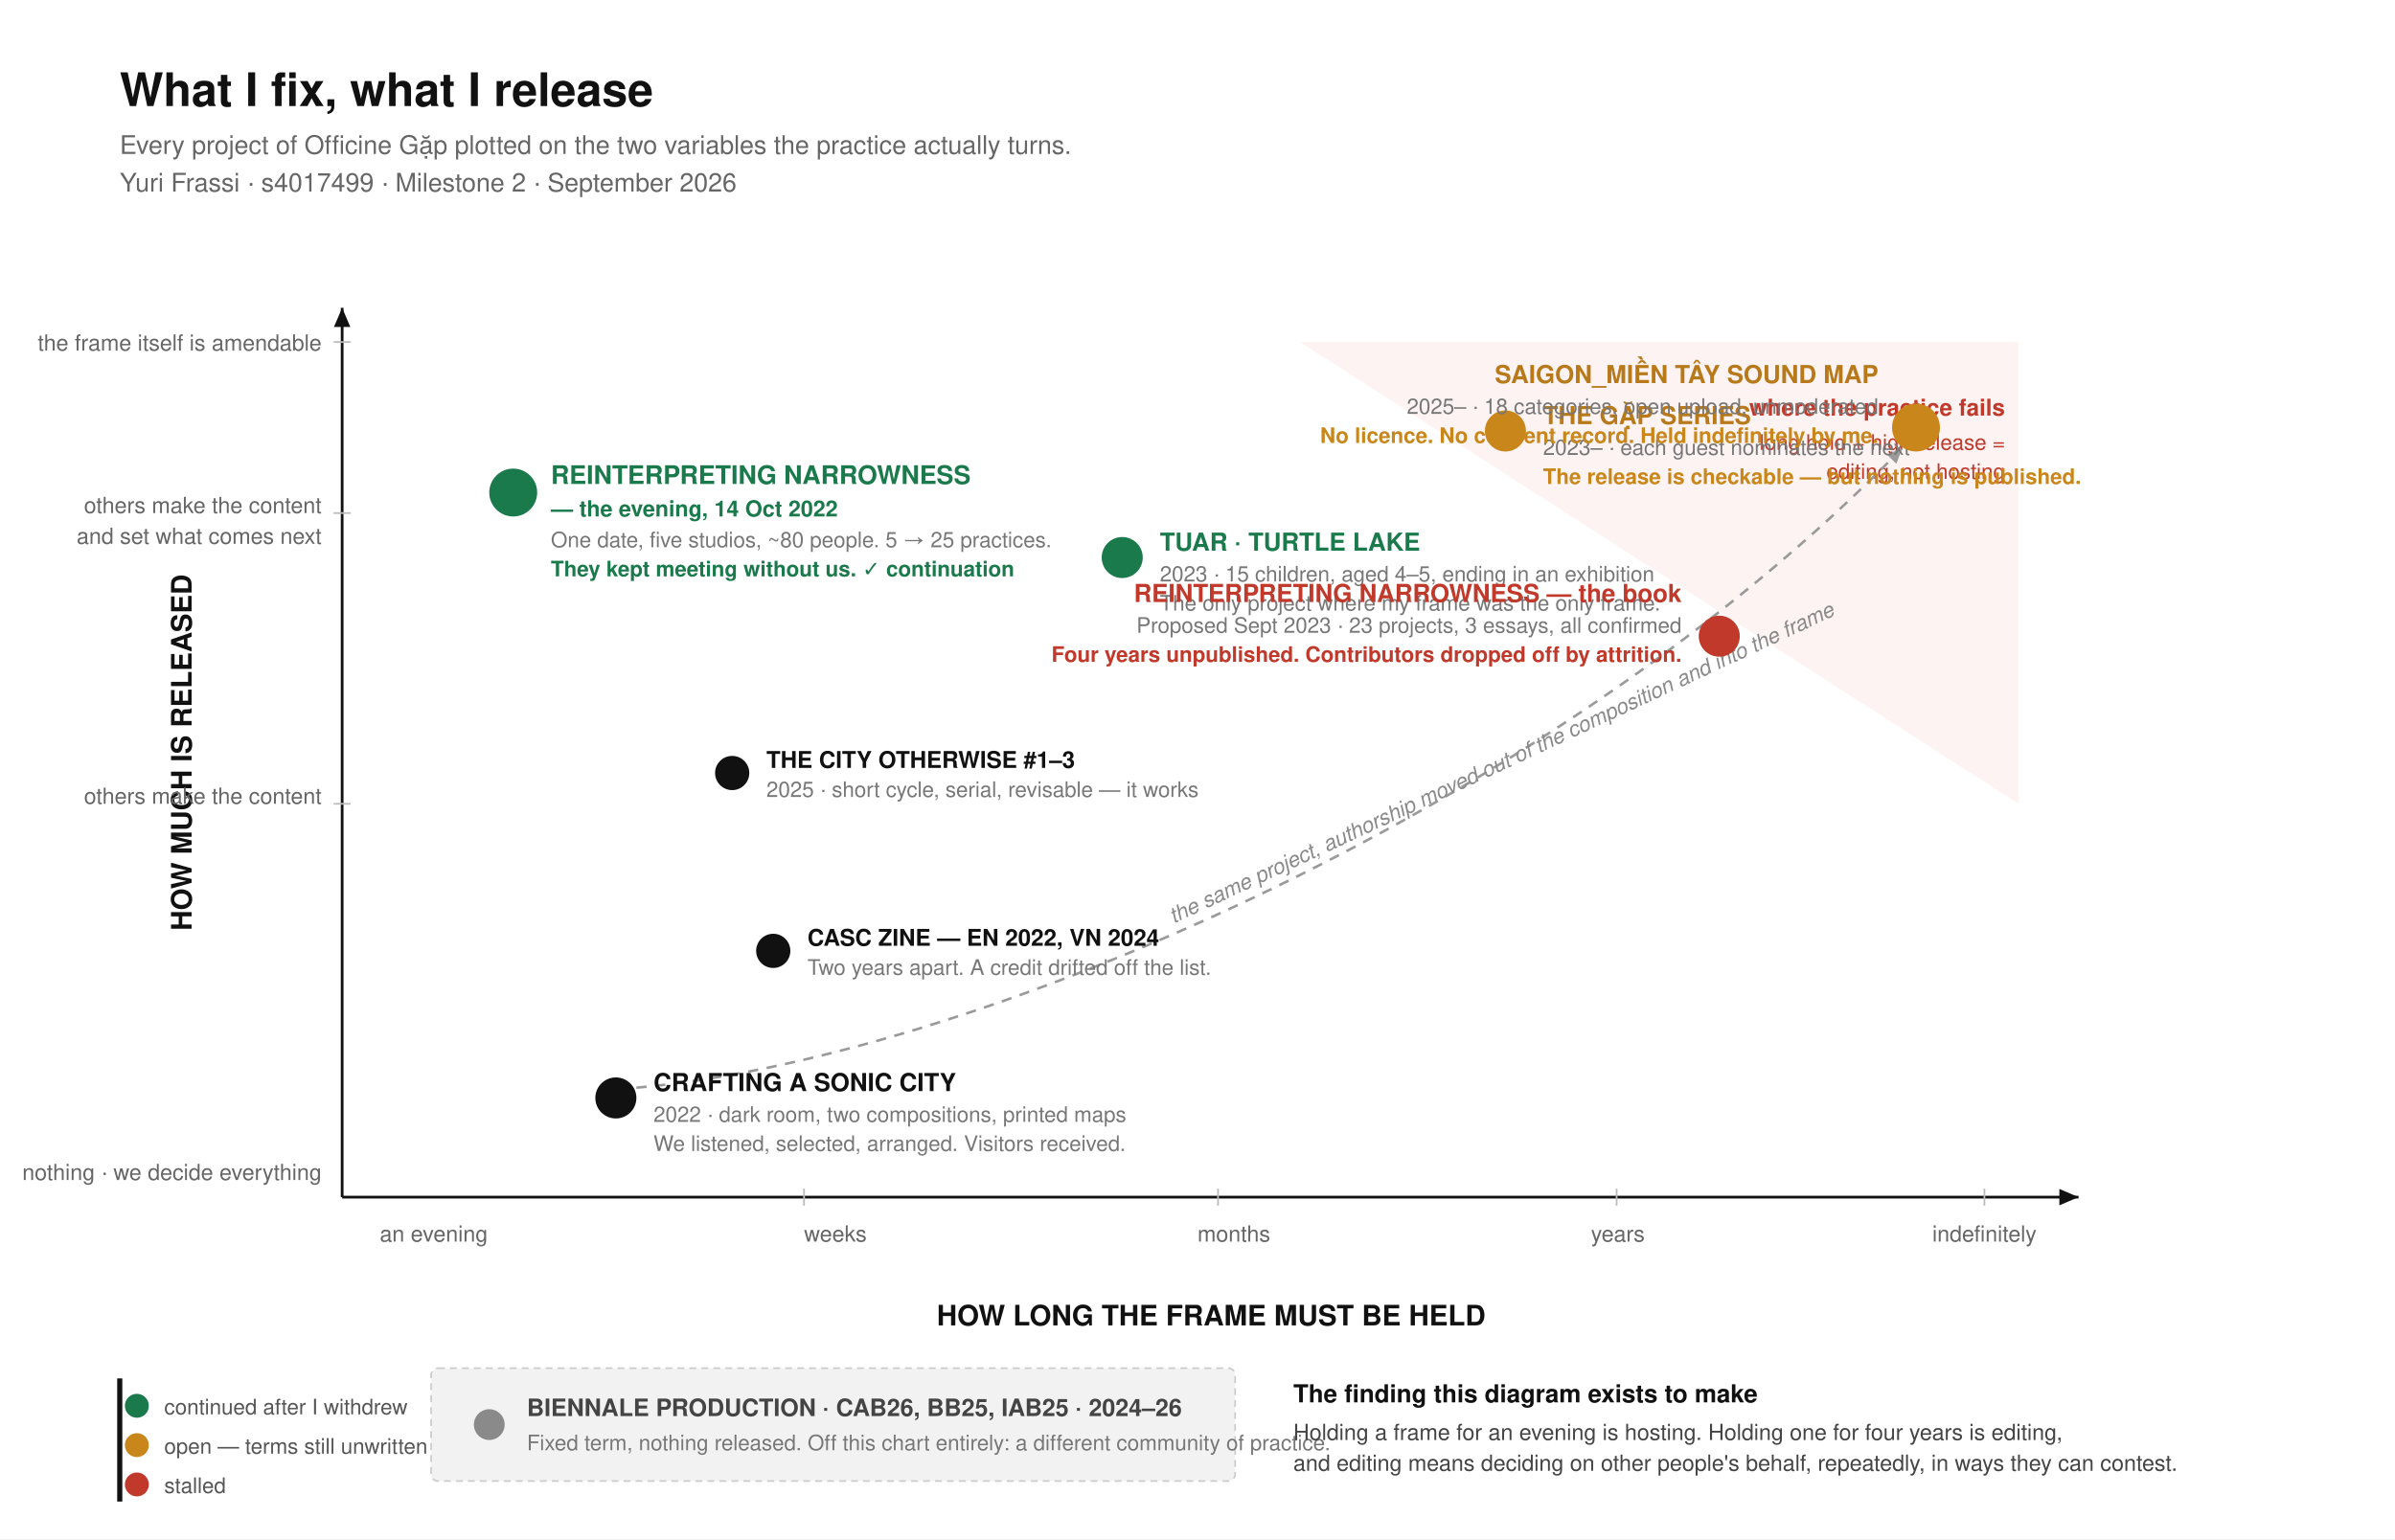
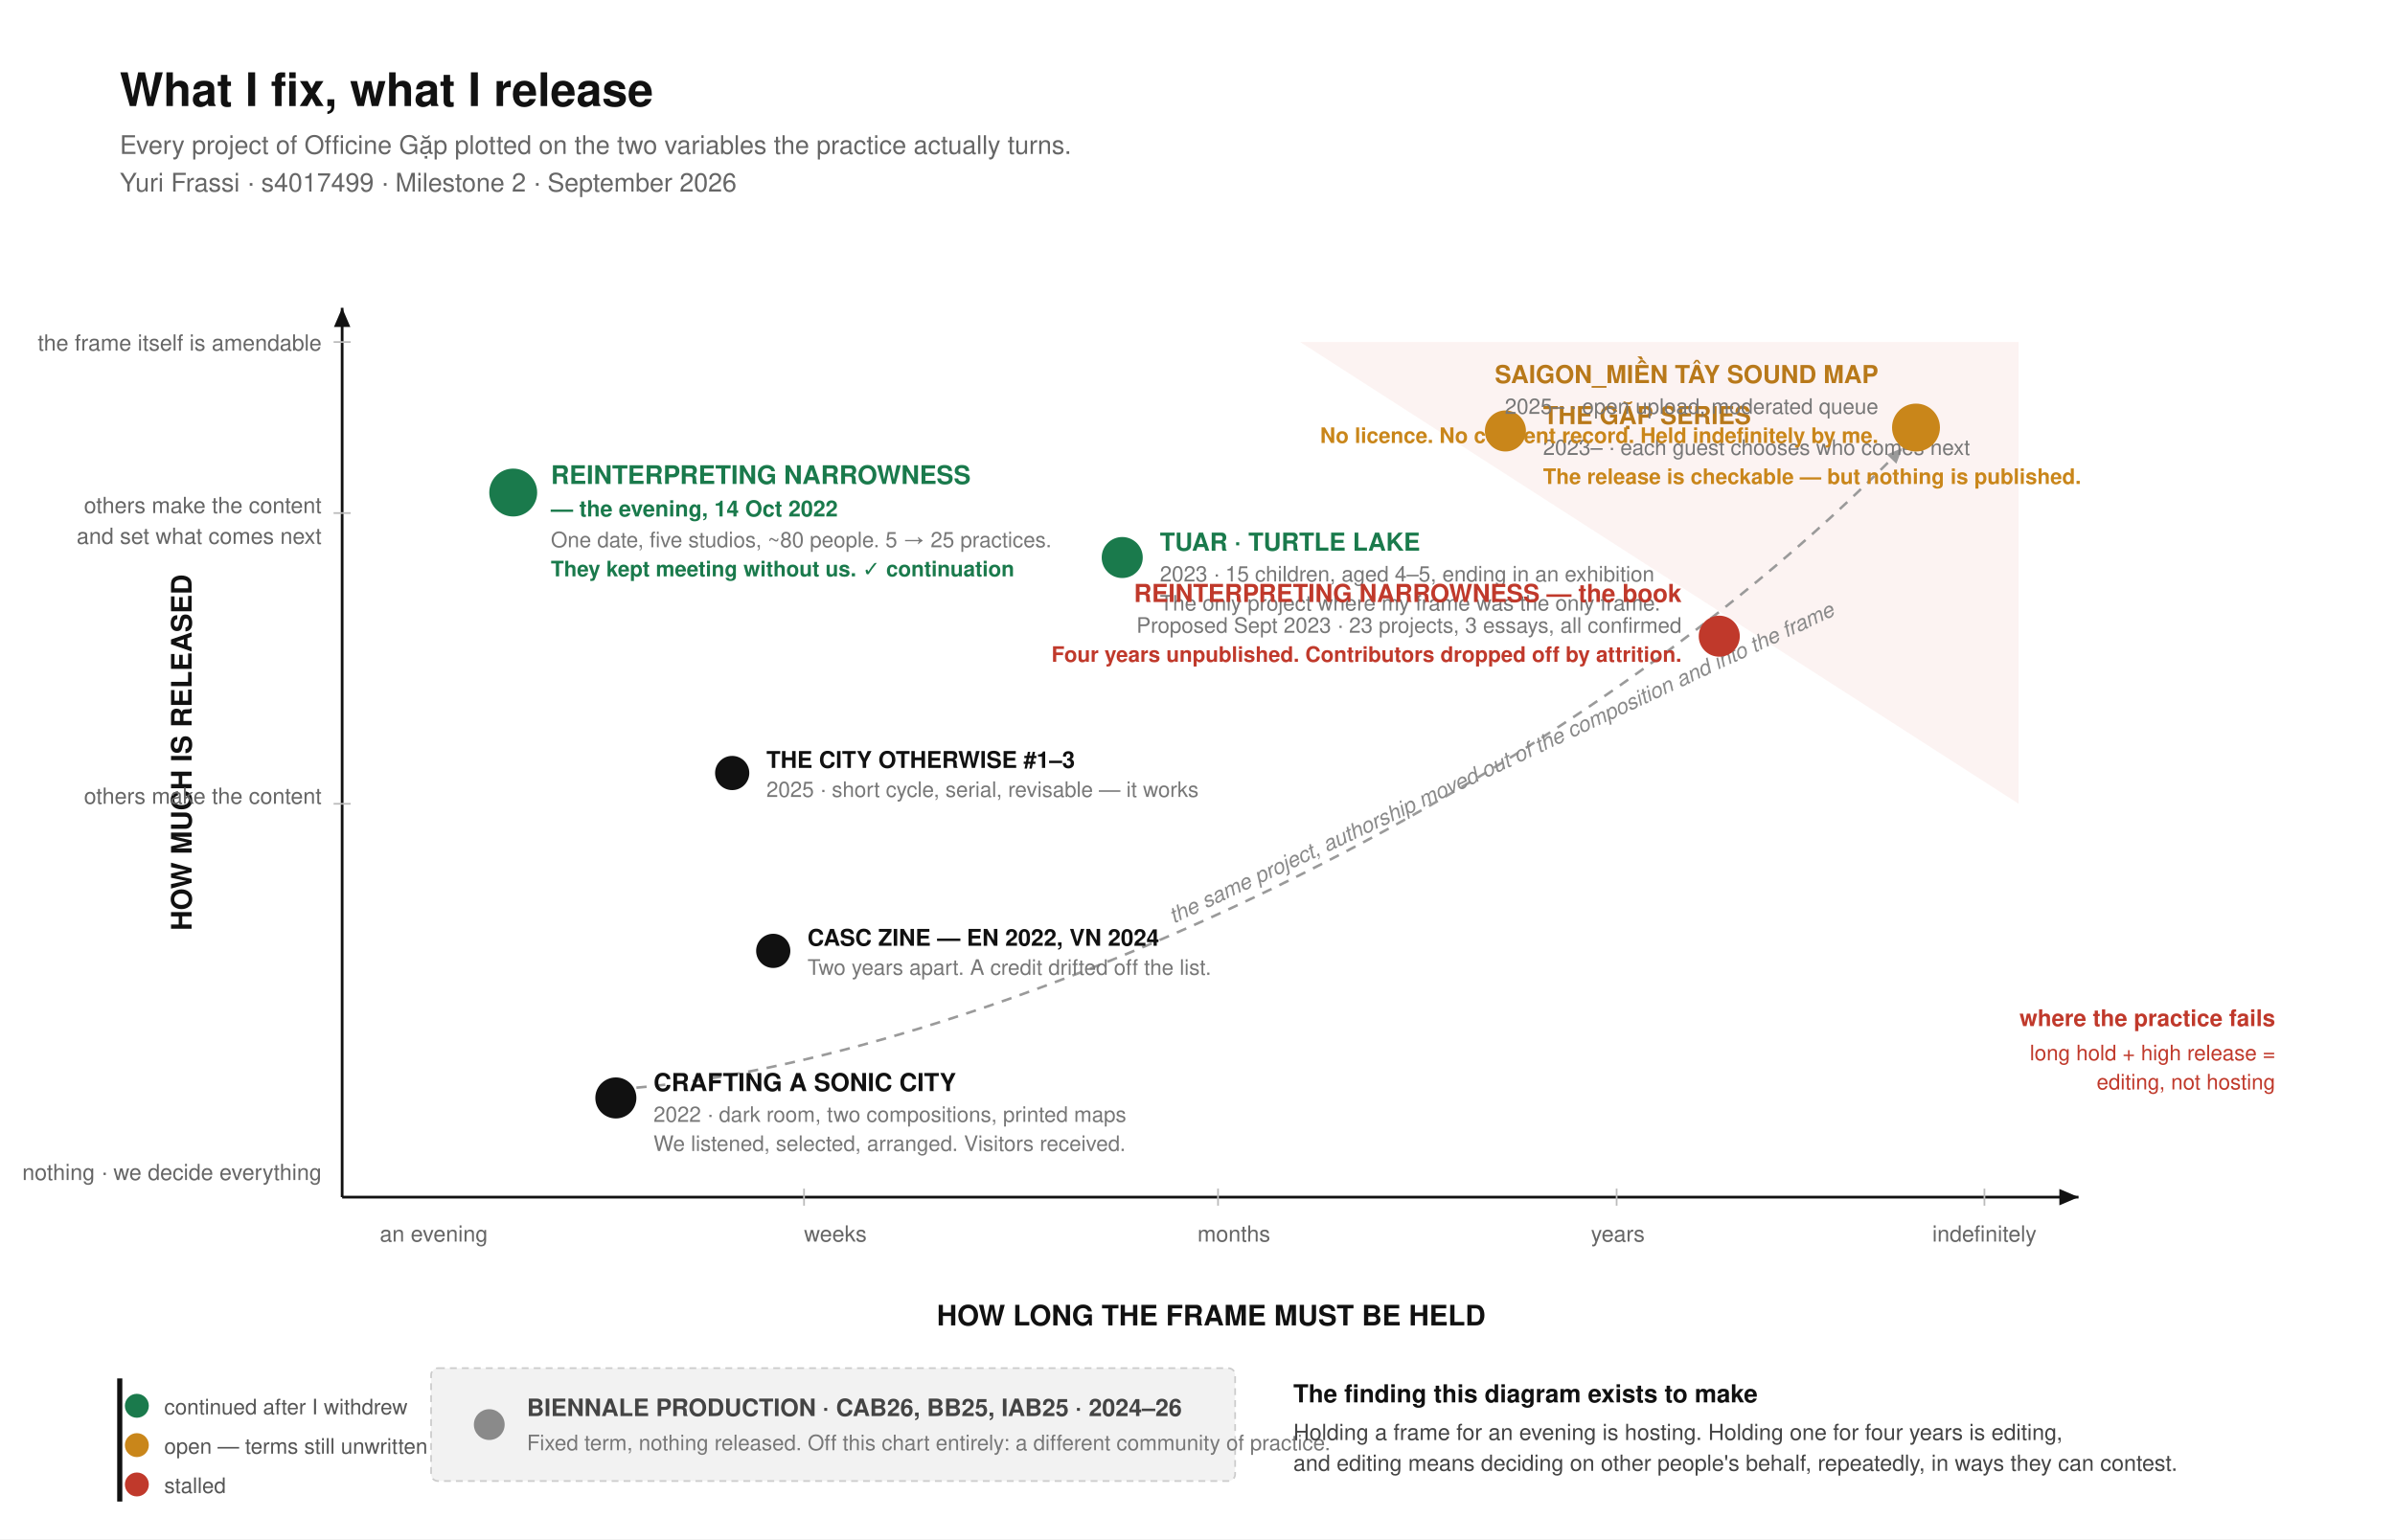
<svg xmlns="http://www.w3.org/2000/svg" viewBox="0 0 1400 900" width="1400" height="900" font-family="Helvetica Neue, Helvetica, Arial, sans-serif">
  <defs>
    <marker id="ar" markerWidth="9" markerHeight="9" refX="7" refY="3" orient="auto">
      <path d="M0,0 L7,3 L0,6 z" fill="#111" />
    </marker>
    <marker id="arGrey" markerWidth="8" markerHeight="8" refX="6" refY="2.6" orient="auto">
      <path d="M0,0 L6,2.6 L0,5.2 z" fill="#9a9a9a" />
    </marker>
  </defs>
  <rect width="1400" height="900" fill="#ffffff" />
  <text x="70" y="62" font-size="27" font-weight="600" fill="#111">What I fix, what I release</text>
  <text x="70" y="90" font-size="15" fill="#666">Every project of Officine Gặp plotted on the two variables the practice actually turns.</text>
  <text x="70" y="112" font-size="15" fill="#666">Yuri Frassi · s4017499 · Milestone 2 · September 2026</text>
  <path d="M 760 200 L 1180 200 L 1180 470 Z" fill="#d94f3d" opacity="0.07" />
-   <text x="1172" y="243" font-size="13.5" font-weight="600" fill="#c0392b" text-anchor="end">where the practice fails</text>
-   <text x="1172" y="263" font-size="12.5" fill="#c0392b" text-anchor="end">long hold + high release =</text>
-   <text x="1172" y="280" font-size="12.5" fill="#c0392b" text-anchor="end">editing, not hosting</text>
+   <text x="1330" y="600" font-size="13.5" font-weight="600" fill="#c0392b" text-anchor="end">where the practice fails</text>
+   <text x="1330" y="620" font-size="12.5" fill="#c0392b" text-anchor="end">long hold + high release =</text>
+   <text x="1330" y="637" font-size="12.5" fill="#c0392b" text-anchor="end">editing, not hosting</text>
  <line x1="200" y1="700" x2="1215" y2="700" stroke="#111" stroke-width="1.6" marker-end="url(#ar)" />
  <line x1="200" y1="700" x2="200" y2="180" stroke="#111" stroke-width="1.6" marker-end="url(#ar)" />
  <text x="708" y="775" font-size="16.5" font-weight="600" fill="#111" text-anchor="middle">HOW LONG THE FRAME MUST BE HELD</text>
  <text x="222" y="726" font-size="13" fill="#666">an evening</text>
  <text x="470" y="726" font-size="13" fill="#666">weeks</text>
  <text x="700" y="726" font-size="13" fill="#666">months</text>
  <text x="930" y="726" font-size="13" fill="#666">years</text>
  <text x="1160" y="726" font-size="13" fill="#666" text-anchor="middle">indefinitely</text>
  <line x1="470" y1="695" x2="470" y2="705" stroke="#bbb" />
  <line x1="712" y1="695" x2="712" y2="705" stroke="#bbb" />
  <line x1="945" y1="695" x2="945" y2="705" stroke="#bbb" />
  <line x1="1160" y1="695" x2="1160" y2="705" stroke="#bbb" />
  <text x="0" y="0" font-size="16.5" font-weight="600" fill="#111" text-anchor="middle" transform="translate(112,440) rotate(-90)">HOW MUCH IS RELEASED</text>
  <text x="0" y="0" font-size="13" fill="#666" text-anchor="end" transform="translate(188,690)">nothing · we decide everything</text>
  <text x="0" y="0" font-size="13" fill="#666" text-anchor="end" transform="translate(188,470)">others make the content</text>
  <text x="0" y="0" font-size="13" fill="#666" text-anchor="end" transform="translate(188,300)">others make the content</text>
  <text x="0" y="0" font-size="13" fill="#666" text-anchor="end" transform="translate(188,318)">and set what comes next</text>
  <text x="0" y="0" font-size="13" fill="#666" text-anchor="end" transform="translate(188,205)">the frame itself is amendable</text>
  <line x1="195" y1="470" x2="205" y2="470" stroke="#bbb" />
  <line x1="195" y1="300" x2="205" y2="300" stroke="#bbb" />
  <line x1="195" y1="200" x2="205" y2="200" stroke="#bbb" />
  <rect x="252" y="800" width="470" height="66" rx="4" fill="#f2f2f2" stroke="#ccc" stroke-dasharray="4 3" />
  <circle cx="286" cy="833" r="9" fill="#8a8a8a" />
  <text x="308" y="828" font-size="14" font-weight="600" fill="#444">BIENNALE PRODUCTION · CAB26, BB25, IAB25 · 2024–26</text>
  <text x="308" y="848" font-size="12.5" fill="#777">Fixed term, nothing released. Off this chart entirely: a different community of practice.</text>
  <path d="M 372 636 C 560 620, 900 480, 1112 262" stroke="#9a9a9a" stroke-width="1.5" stroke-dasharray="6 5" fill="none" marker-end="url(#arGrey)" />
  <text x="0" y="0" font-size="12.5" fill="#8a8a8a" font-style="italic" transform="translate(686,540) rotate(-25)">the same project, authorship moved out of the composition and into the frame</text>
  <circle cx="360" cy="642" r="12" fill="#111" />
  <text x="382" y="638" font-size="14.5" font-weight="600" fill="#111">CRAFTING A SONIC CITY</text>
  <text x="382" y="656" font-size="12.5" fill="#777">2022 · dark room, two compositions, printed maps</text>
  <text x="382" y="673" font-size="12.5" fill="#777">We listened, selected, arranged. Visitors received.</text>
  <circle cx="452" cy="556" r="10" fill="#111" />
  <text x="472" y="553" font-size="13.5" font-weight="600" fill="#111">CASC ZINE — EN 2022, VN 2024</text>
  <text x="472" y="570" font-size="12.5" fill="#777">Two years apart. A credit drifted off the list.</text>
  <circle cx="428" cy="452" r="10" fill="#111" />
  <text x="448" y="449" font-size="13.5" font-weight="600" fill="#111">THE CITY OTHERWISE #1–3</text>
  <text x="448" y="466" font-size="12.5" fill="#777">2025 · short cycle, serial, revisable — it works</text>
  <circle cx="300" cy="288" r="14" fill="#1a7a4c" />
  <text x="322" y="283" font-size="15" font-weight="600" fill="#1a7a4c">REINTERPRETING NARROWNESS</text>
  <text x="322" y="302" font-size="13" font-weight="600" fill="#1a7a4c">— the evening, 14 Oct 2022</text>
  <text x="322" y="320" font-size="12.5" fill="#777">One date, five studios, ~80 people. 5 → 25 practices.</text>
  <text x="322" y="337" font-size="12.5" fill="#1a7a4c" font-weight="600">They kept meeting without us. ✓ continuation</text>
  <circle cx="656" cy="326" r="12" fill="#1a7a4c" />
  <text x="678" y="322" font-size="14.5" font-weight="600" fill="#1a7a4c">TUAR · TURTLE LAKE</text>
  <text x="678" y="340" font-size="12.5" fill="#777">2023 · 15 children, aged 4–5, ending in an exhibition</text>
  <text x="678" y="357" font-size="12.5" fill="#777">The only project where my frame was the only frame.</text>
  <circle cx="880" cy="252" r="12" fill="#c9861a" />
  <text x="902" y="248" font-size="14.5" font-weight="600" fill="#b8791a">THE GẶP SERIES</text>
-   <text x="902" y="266" font-size="12.5" fill="#777">2023– · each guest nominates the next</text>
+   <text x="902" y="266" font-size="12.5" fill="#777">2023– · each guest chooses who comes next</text>
  <text x="902" y="283" font-size="12.5" fill="#c9861a" font-weight="600">The release is checkable — but nothing is published.</text>
  <circle cx="1120" cy="250" r="14" fill="#c9861a" />
  <text x="0" y="0" font-size="14.5" font-weight="600" fill="#b8791a" text-anchor="end" transform="translate(1098,224)">SAIGON_MIỀN TÂY SOUND MAP</text>
-   <text x="0" y="0" font-size="12.5" fill="#777" text-anchor="end" transform="translate(1098,242)">2025– · 18 categories, open upload, unmoderated</text>
+   <text x="0" y="0" font-size="12.5" fill="#777" text-anchor="end" transform="translate(1098,242)">2025– · open upload, moderated queue</text>
  <text x="0" y="0" font-size="12.5" fill="#c9861a" font-weight="600" text-anchor="end" transform="translate(1098,259)">No licence. No consent record. Held indefinitely by me.</text>
  <circle cx="1005" cy="372" r="12" fill="#c0392b" />
  <text x="0" y="0" font-size="14.5" font-weight="600" fill="#c0392b" text-anchor="end" transform="translate(983,352)">REINTERPRETING NARROWNESS — the book</text>
  <text x="0" y="0" font-size="12.5" fill="#777" text-anchor="end" transform="translate(983,370)">Proposed Sept 2023 · 23 projects, 3 essays, all confirmed</text>
  <text x="0" y="0" font-size="12.5" fill="#c0392b" font-weight="600" text-anchor="end" transform="translate(983,387)">Four years unpublished. Contributors dropped off by attrition.</text>
  <line x1="70" y1="806" x2="70" y2="878" stroke="#111" stroke-width="3" />
  <rect x="760" y="796" width="570" height="76" fill="none" />
  <text x="756" y="820" font-size="14.5" font-weight="600" fill="#111" text-anchor="start">The finding this diagram exists to make</text>
  <text x="756" y="842" font-size="13" fill="#444">Holding a frame for an evening is hosting. Holding one for four years is editing,</text>
  <text x="756" y="860" font-size="13" fill="#444">and editing means deciding on other people's behalf, repeatedly, in ways they can contest.</text>
  <circle cx="80" cy="822" r="7" fill="#1a7a4c" />
  <text x="96" y="827" font-size="12.5" fill="#555">continued after I withdrew</text>
  <circle cx="80" cy="845" r="7" fill="#c9861a" />
  <text x="96" y="850" font-size="12.5" fill="#555">open — terms still unwritten</text>
  <circle cx="80" cy="868" r="7" fill="#c0392b" />
  <text x="96" y="873" font-size="12.5" fill="#555">stalled</text>
</svg>
